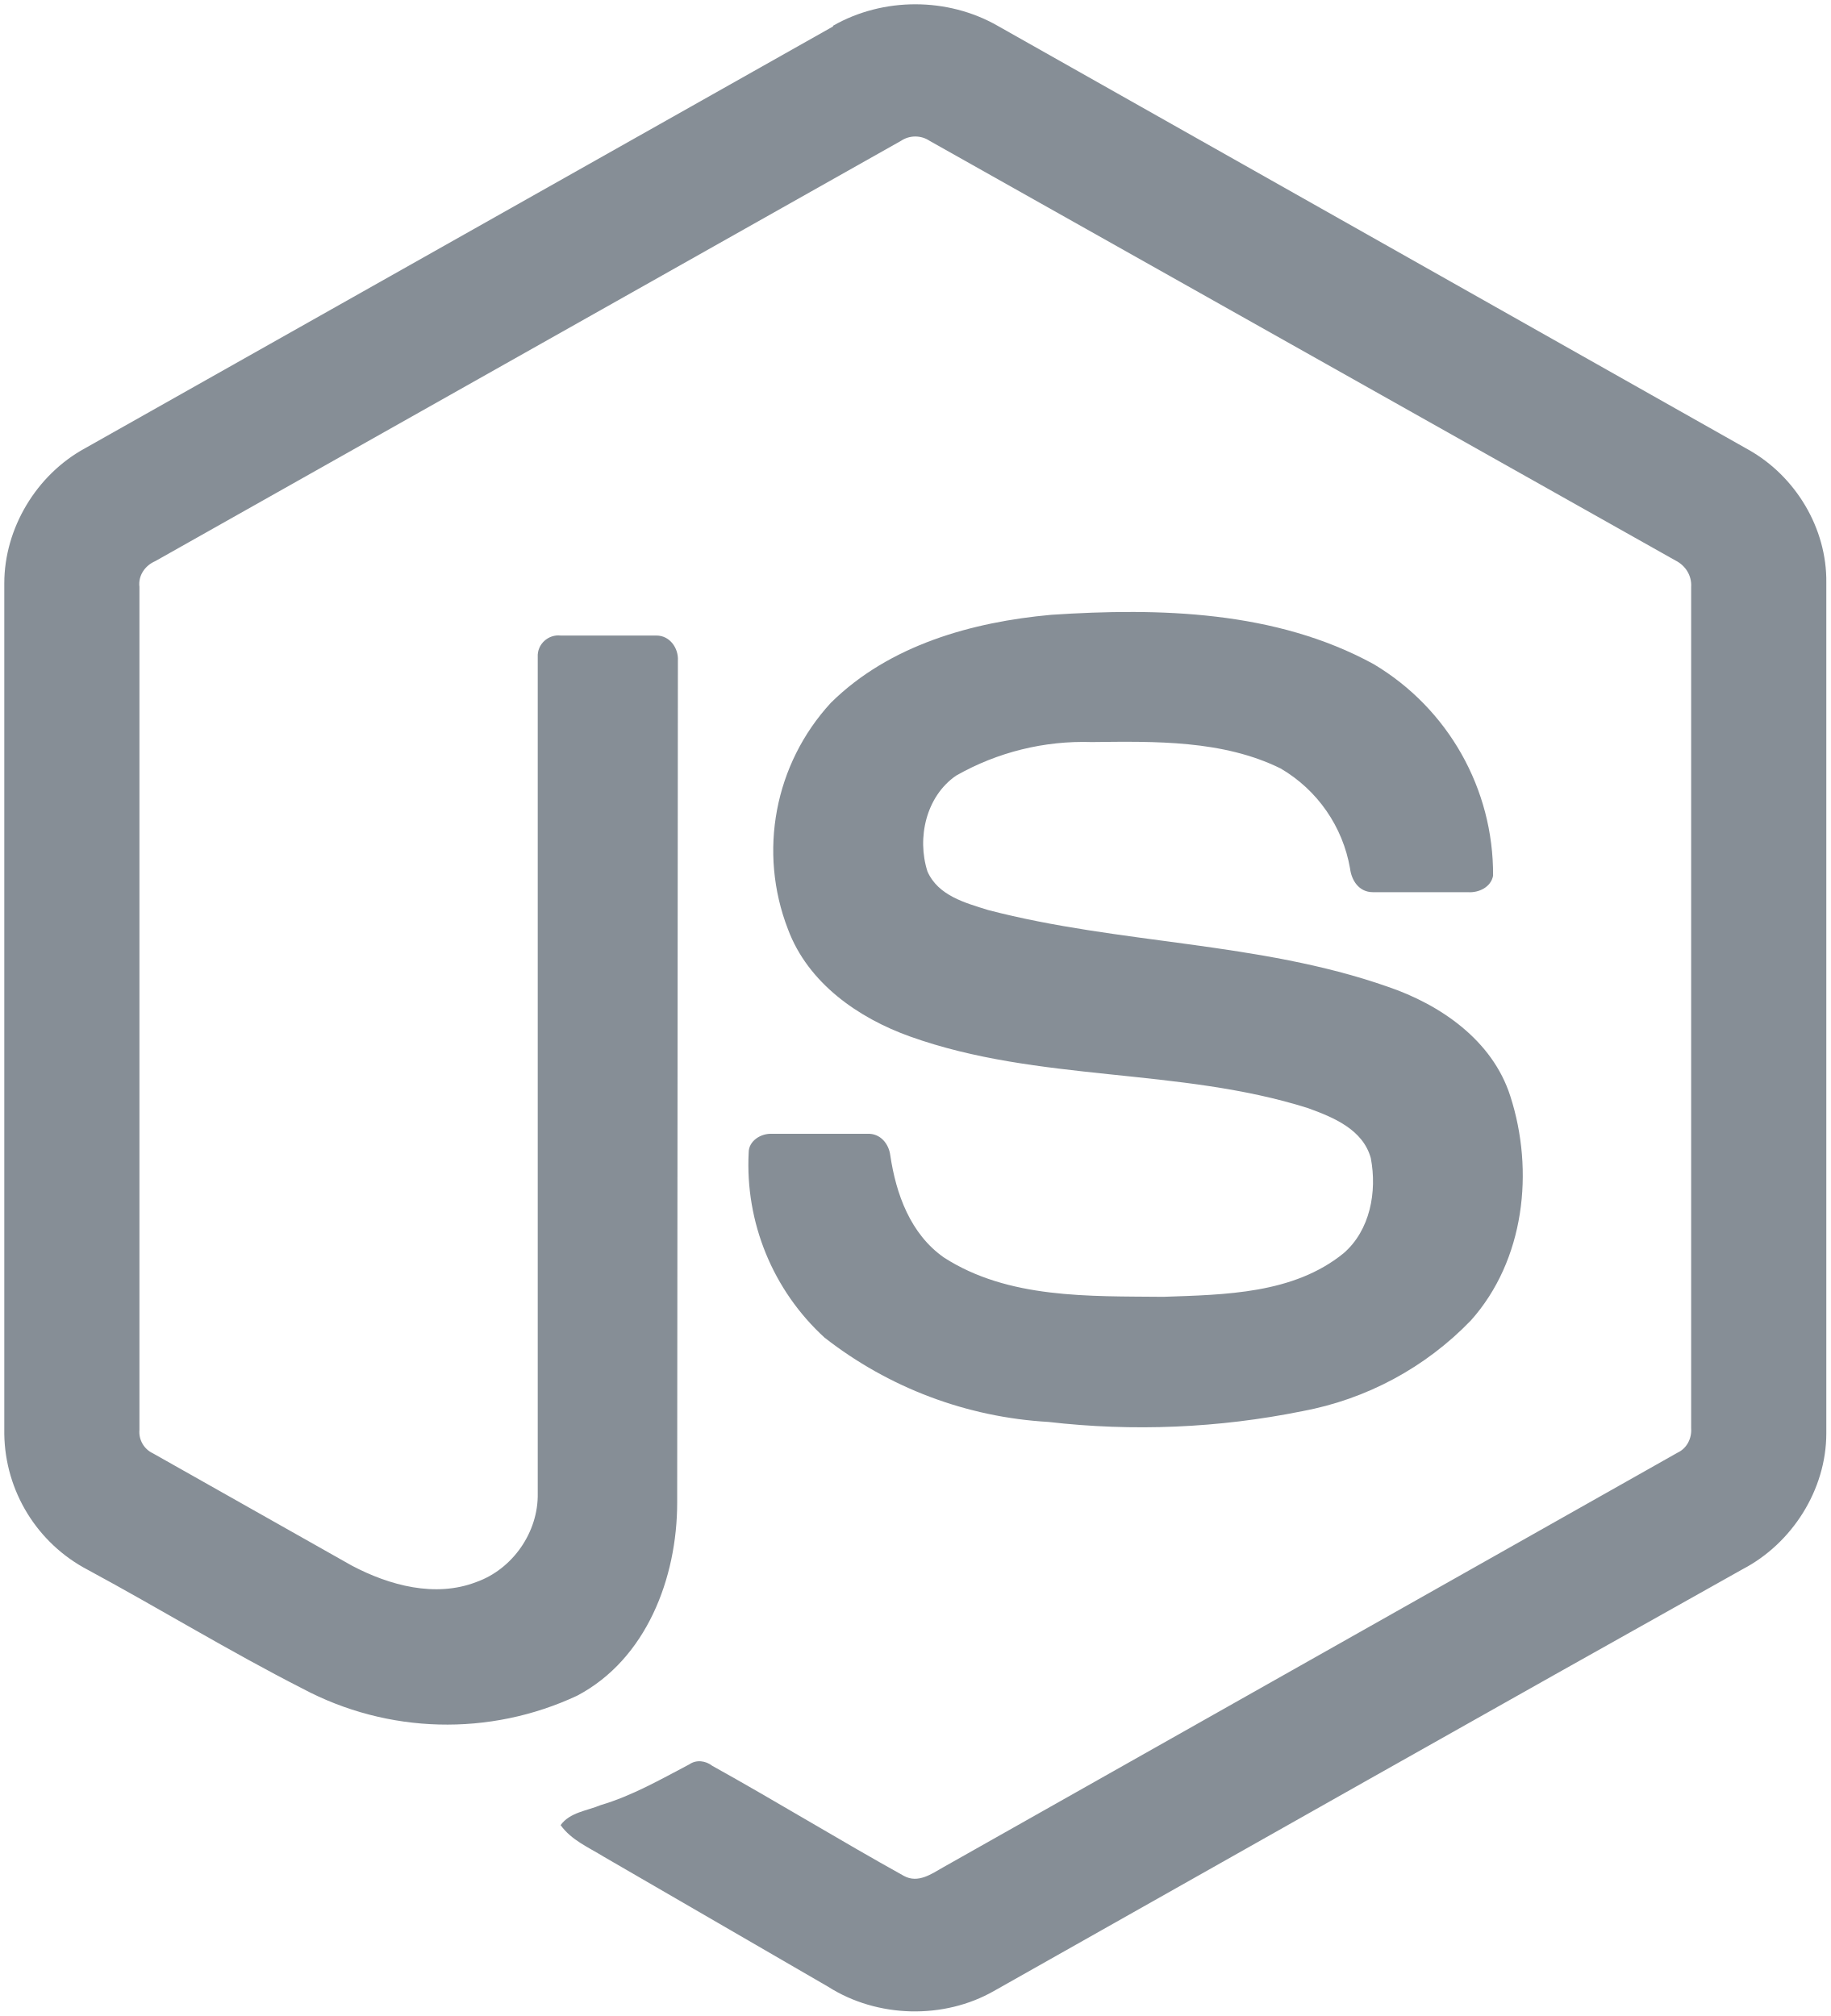
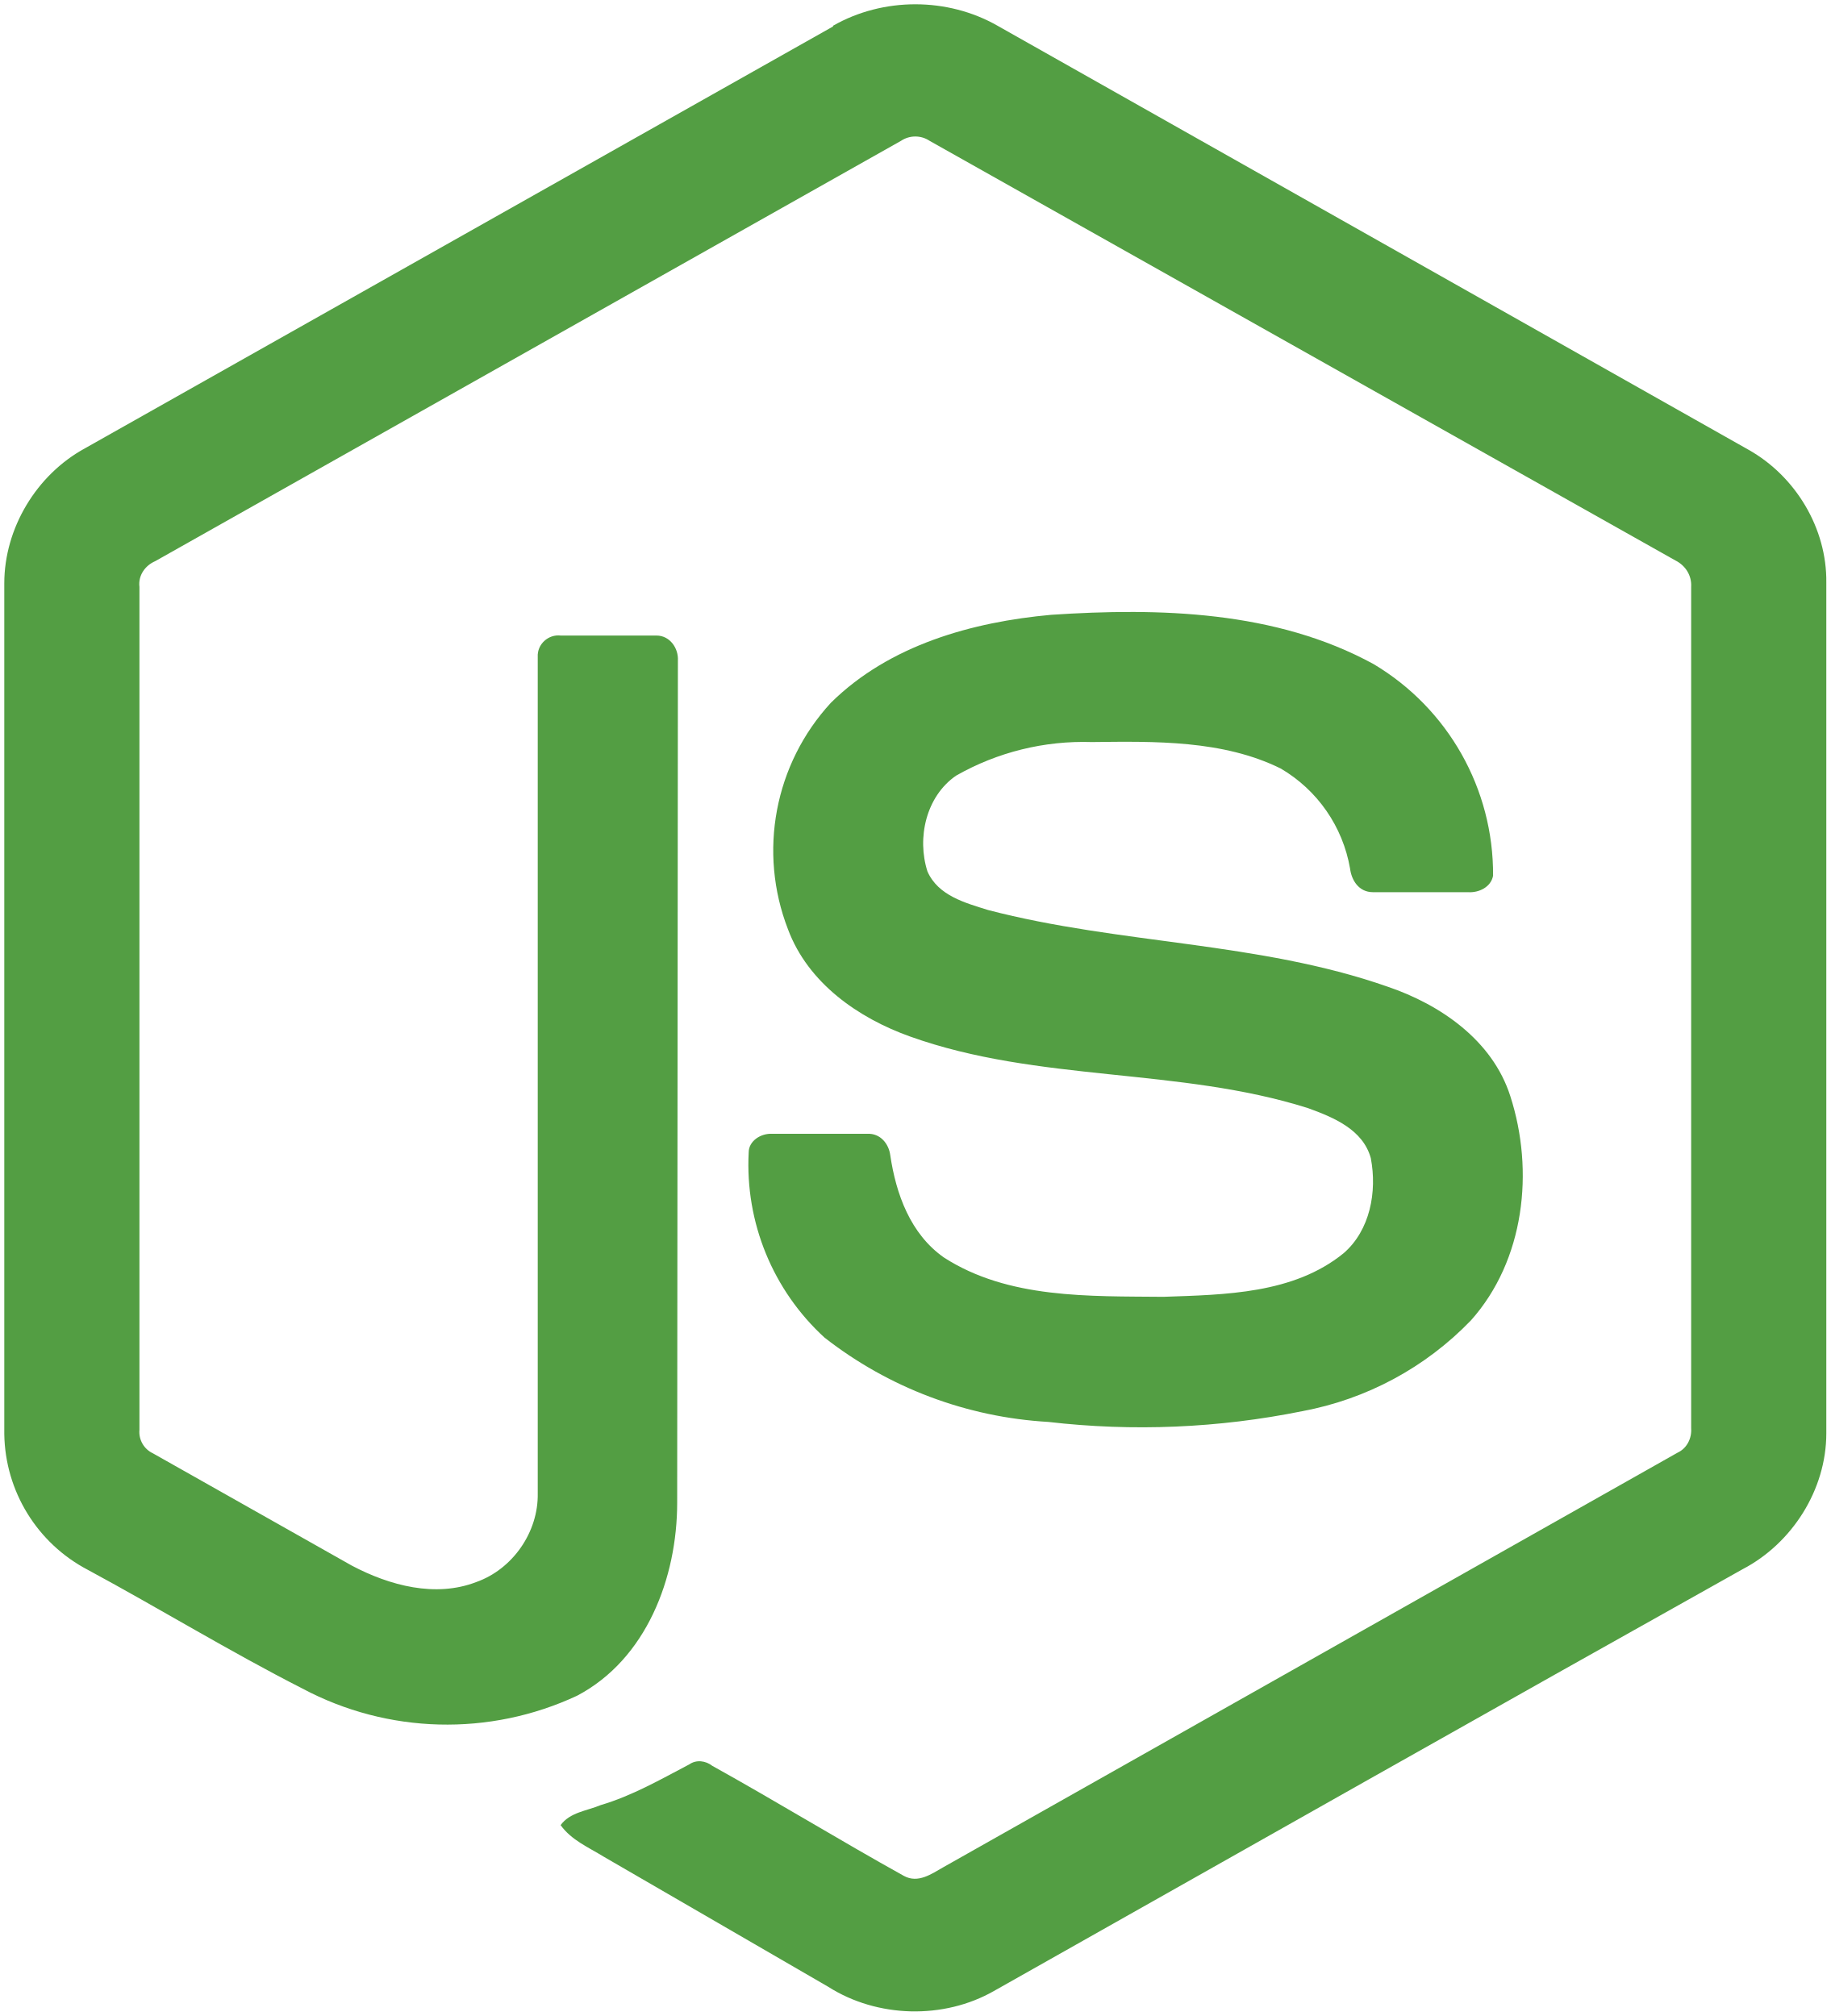
<svg xmlns="http://www.w3.org/2000/svg" viewBox="0 0 256 282" preserveAspectRatio="xMinYMin meet">
-   <g fill="#868e96">
+   <g fill="#539e43">
    <path d="M116.5 3.6c7-4 16-4 23 0l105 59.3c6.6 3.7 11 11 10.9 18.6v119c0 7.9-4.8 15.4-11.7 19-35 19.6-69.8 39.3-104.7 59-7 4-16.3 3.8-23.2-.6l-31.4-18.2c-2.1-1.3-4.5-2.3-6-4.4 1.3-1.8 3.7-2 5.6-2.8 4.4-1.3 8.4-3.6 12.4-5.7 1-.7 2.3-.5 3.2.2 9 5 17.8 10.4 26.8 15.4 2 1.1 3.9-.3 5.5-1.2l102.7-58c1.3-.6 2-2 1.9-3.4V82.1c.1-1.6-.8-3-2.2-3.7L130 19.7a3.6 3.6 0 00-4 0L21.7 78.5c-1.4.6-2.4 2-2.2 3.6V200a3.3 3.3 0 001.9 3.3l27.8 15.7c5.3 2.8 11.7 4.5 17.4 2.3 5.1-1.8 8.7-7 8.6-12.4v-117c-.1-1.8 1.5-3.2 3.2-3h13.4c1.9 0 3.1 1.8 3 3.5l-.1 117.8c0 10.5-4.3 21.9-14 27a43 43 0 01-38.4-1c-10.2-5.2-20-11.2-30-16.6a21.8 21.8 0 01-11.7-19v-119c0-7.7 4.5-15.2 11.3-18.9l104.6-59z" />
    <path d="M147 86c15.1-1 31.4-.6 45.1 6.9a34.2 34.2 0 0116.7 29.6c-.3 1.6-2 2.4-3.5 2.3H192c-2 0-3-1.7-3.2-3.3a20.2 20.2 0 00-9.7-14c-8.1-4-17.6-3.8-26.4-3.7a36 36 0 00-19 4.7c-4.2 2.9-5.5 8.7-4 13.4 1.5 3.4 5.3 4.4 8.5 5.4 18.4 4.8 37.8 4.4 55.8 10.7 7.4 2.5 14.7 7.5 17.2 15.3 3.4 10.5 2 23-5.5 31.4a43.9 43.9 0 01-23.6 12.7 113.2 113.2 0 01-35.5 1.5 56 56 0 01-31.3-11.8 32.8 32.8 0 01-10.6-25.9c0-1.6 1.7-2.7 3.3-2.6h13.3c1.8-.1 3 1.4 3.2 3 .8 5.4 2.8 11 7.5 14.3 9 5.8 20.3 5.4 30.7 5.5 8.6-.3 18.2-.4 25.2-6.1 3.7-3.2 4.7-8.6 3.8-13.3-1.1-4-5.2-5.7-8.8-7-18-5.7-37.7-3.6-55.6-10-7.3-2.6-14.3-7.5-17.1-15a30.5 30.5 0 016-31.7C124.4 90.2 136 87 147 86z" />
  </g>
</svg>
